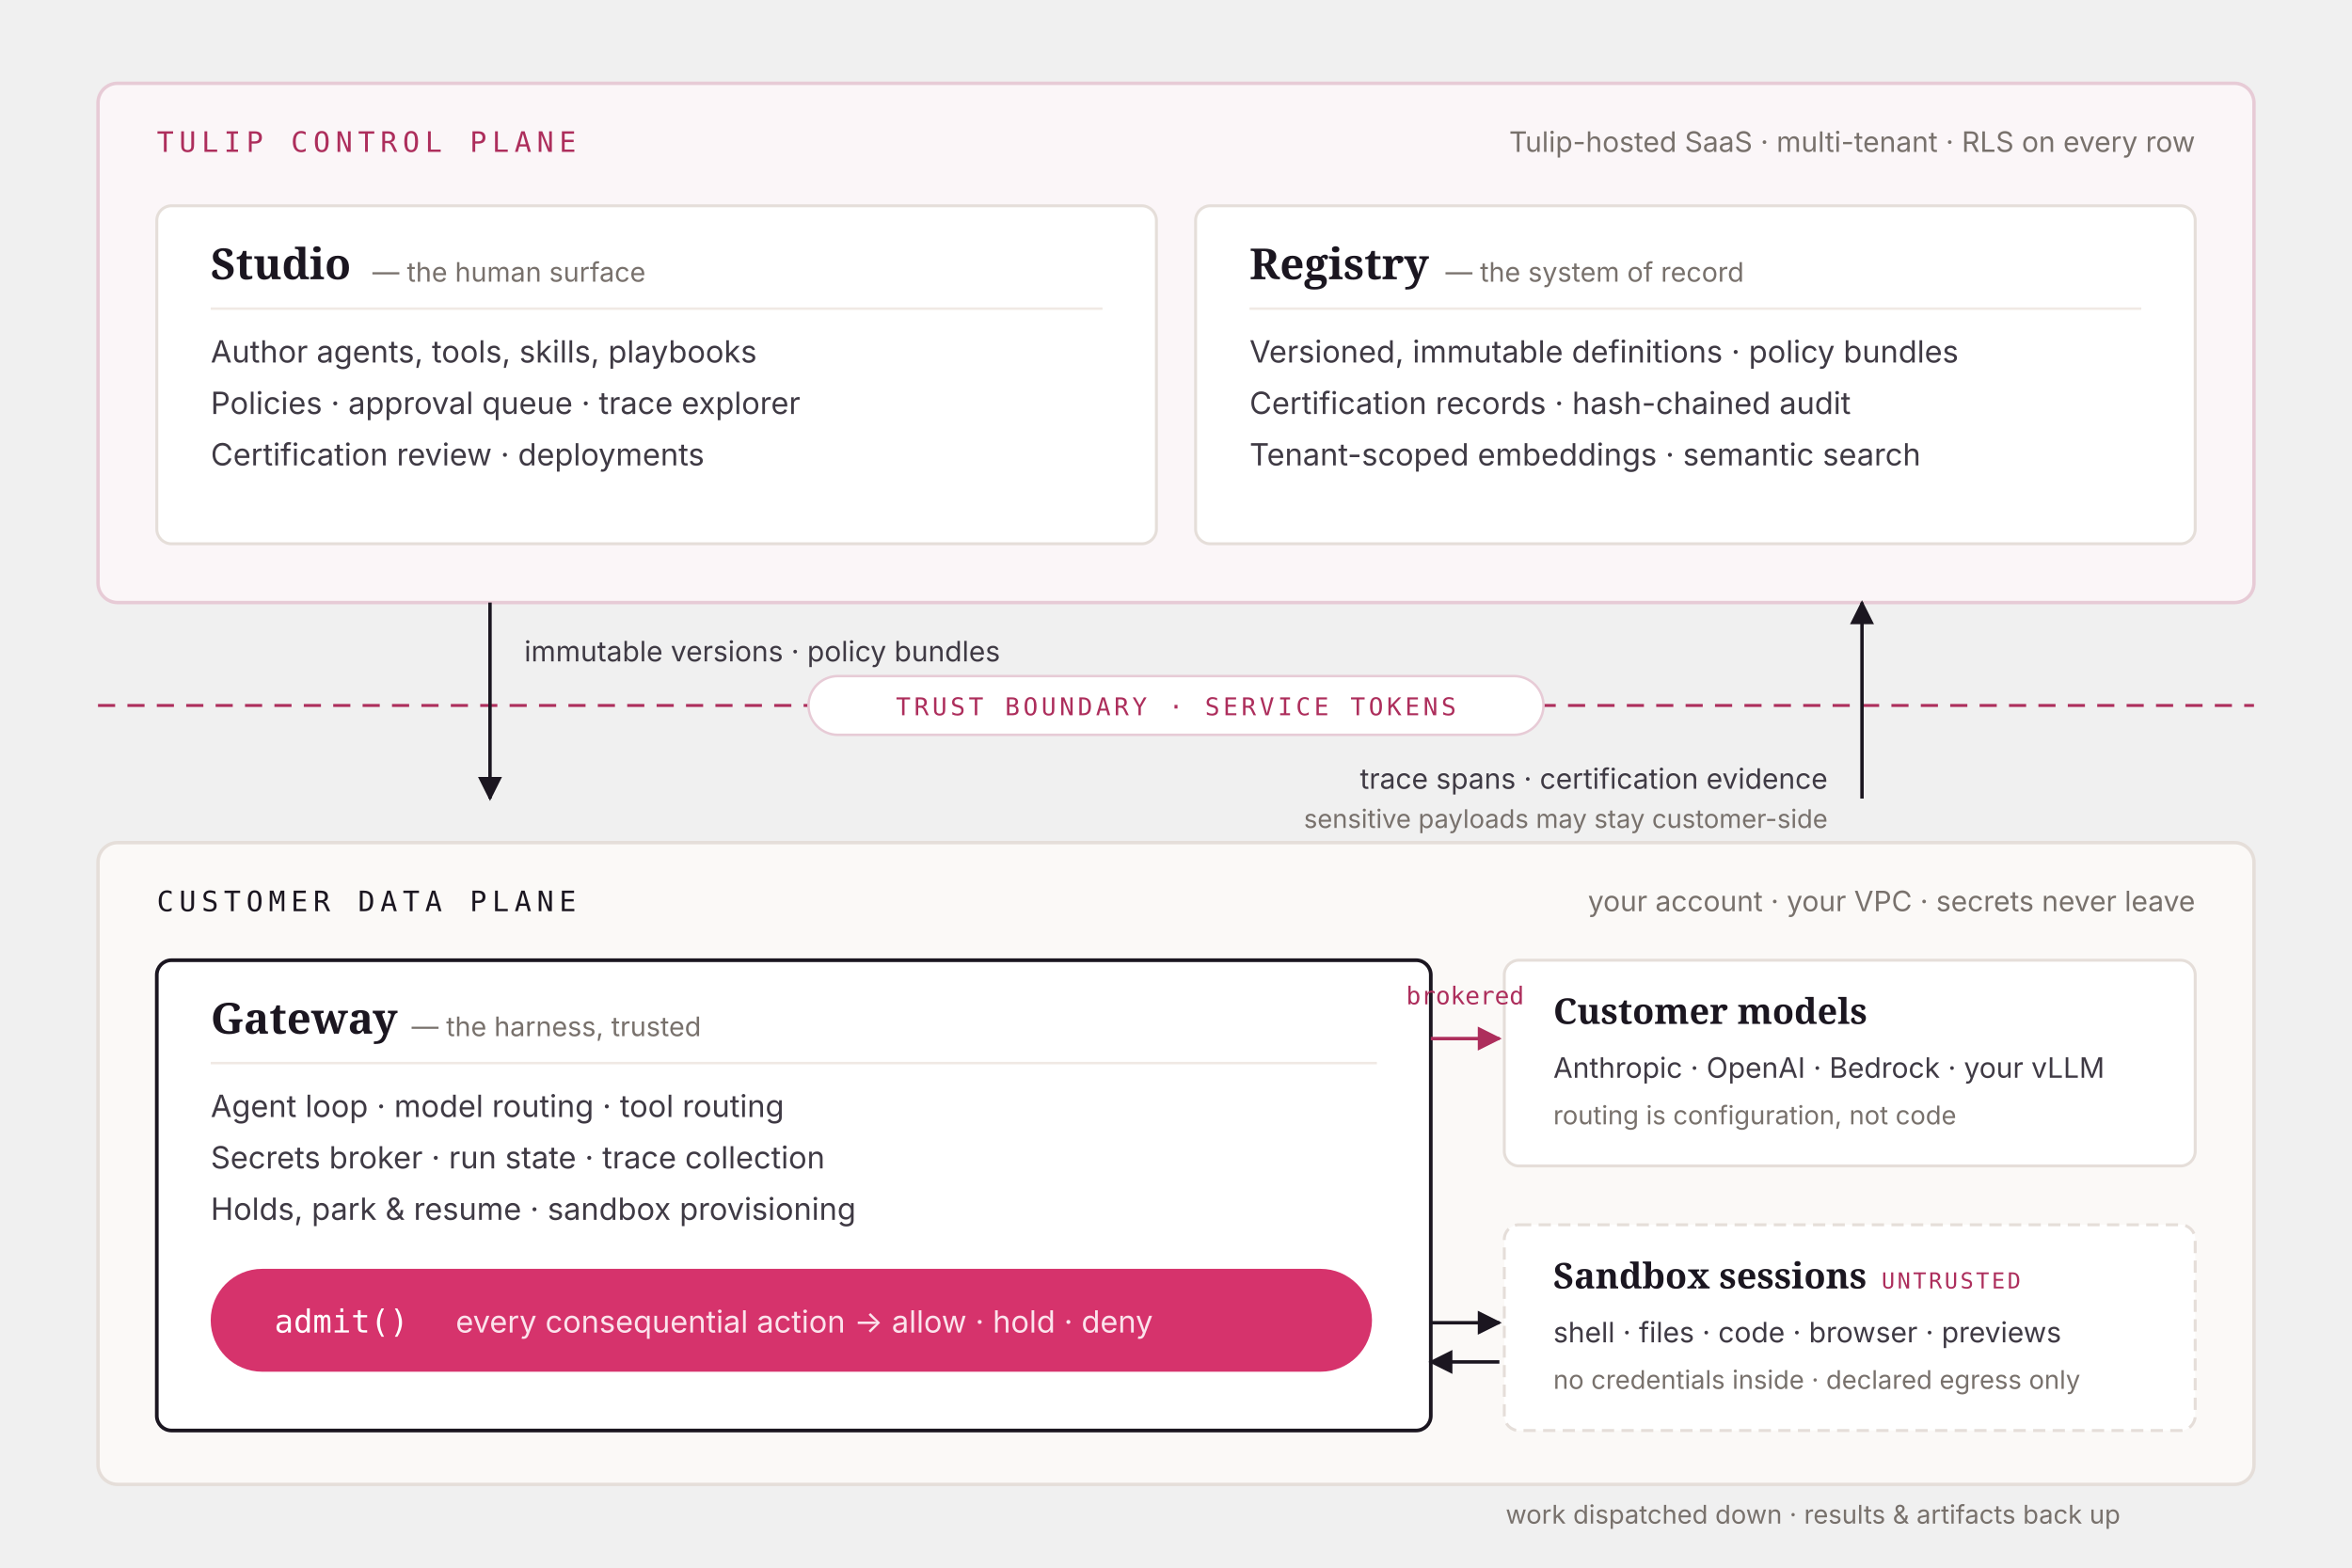
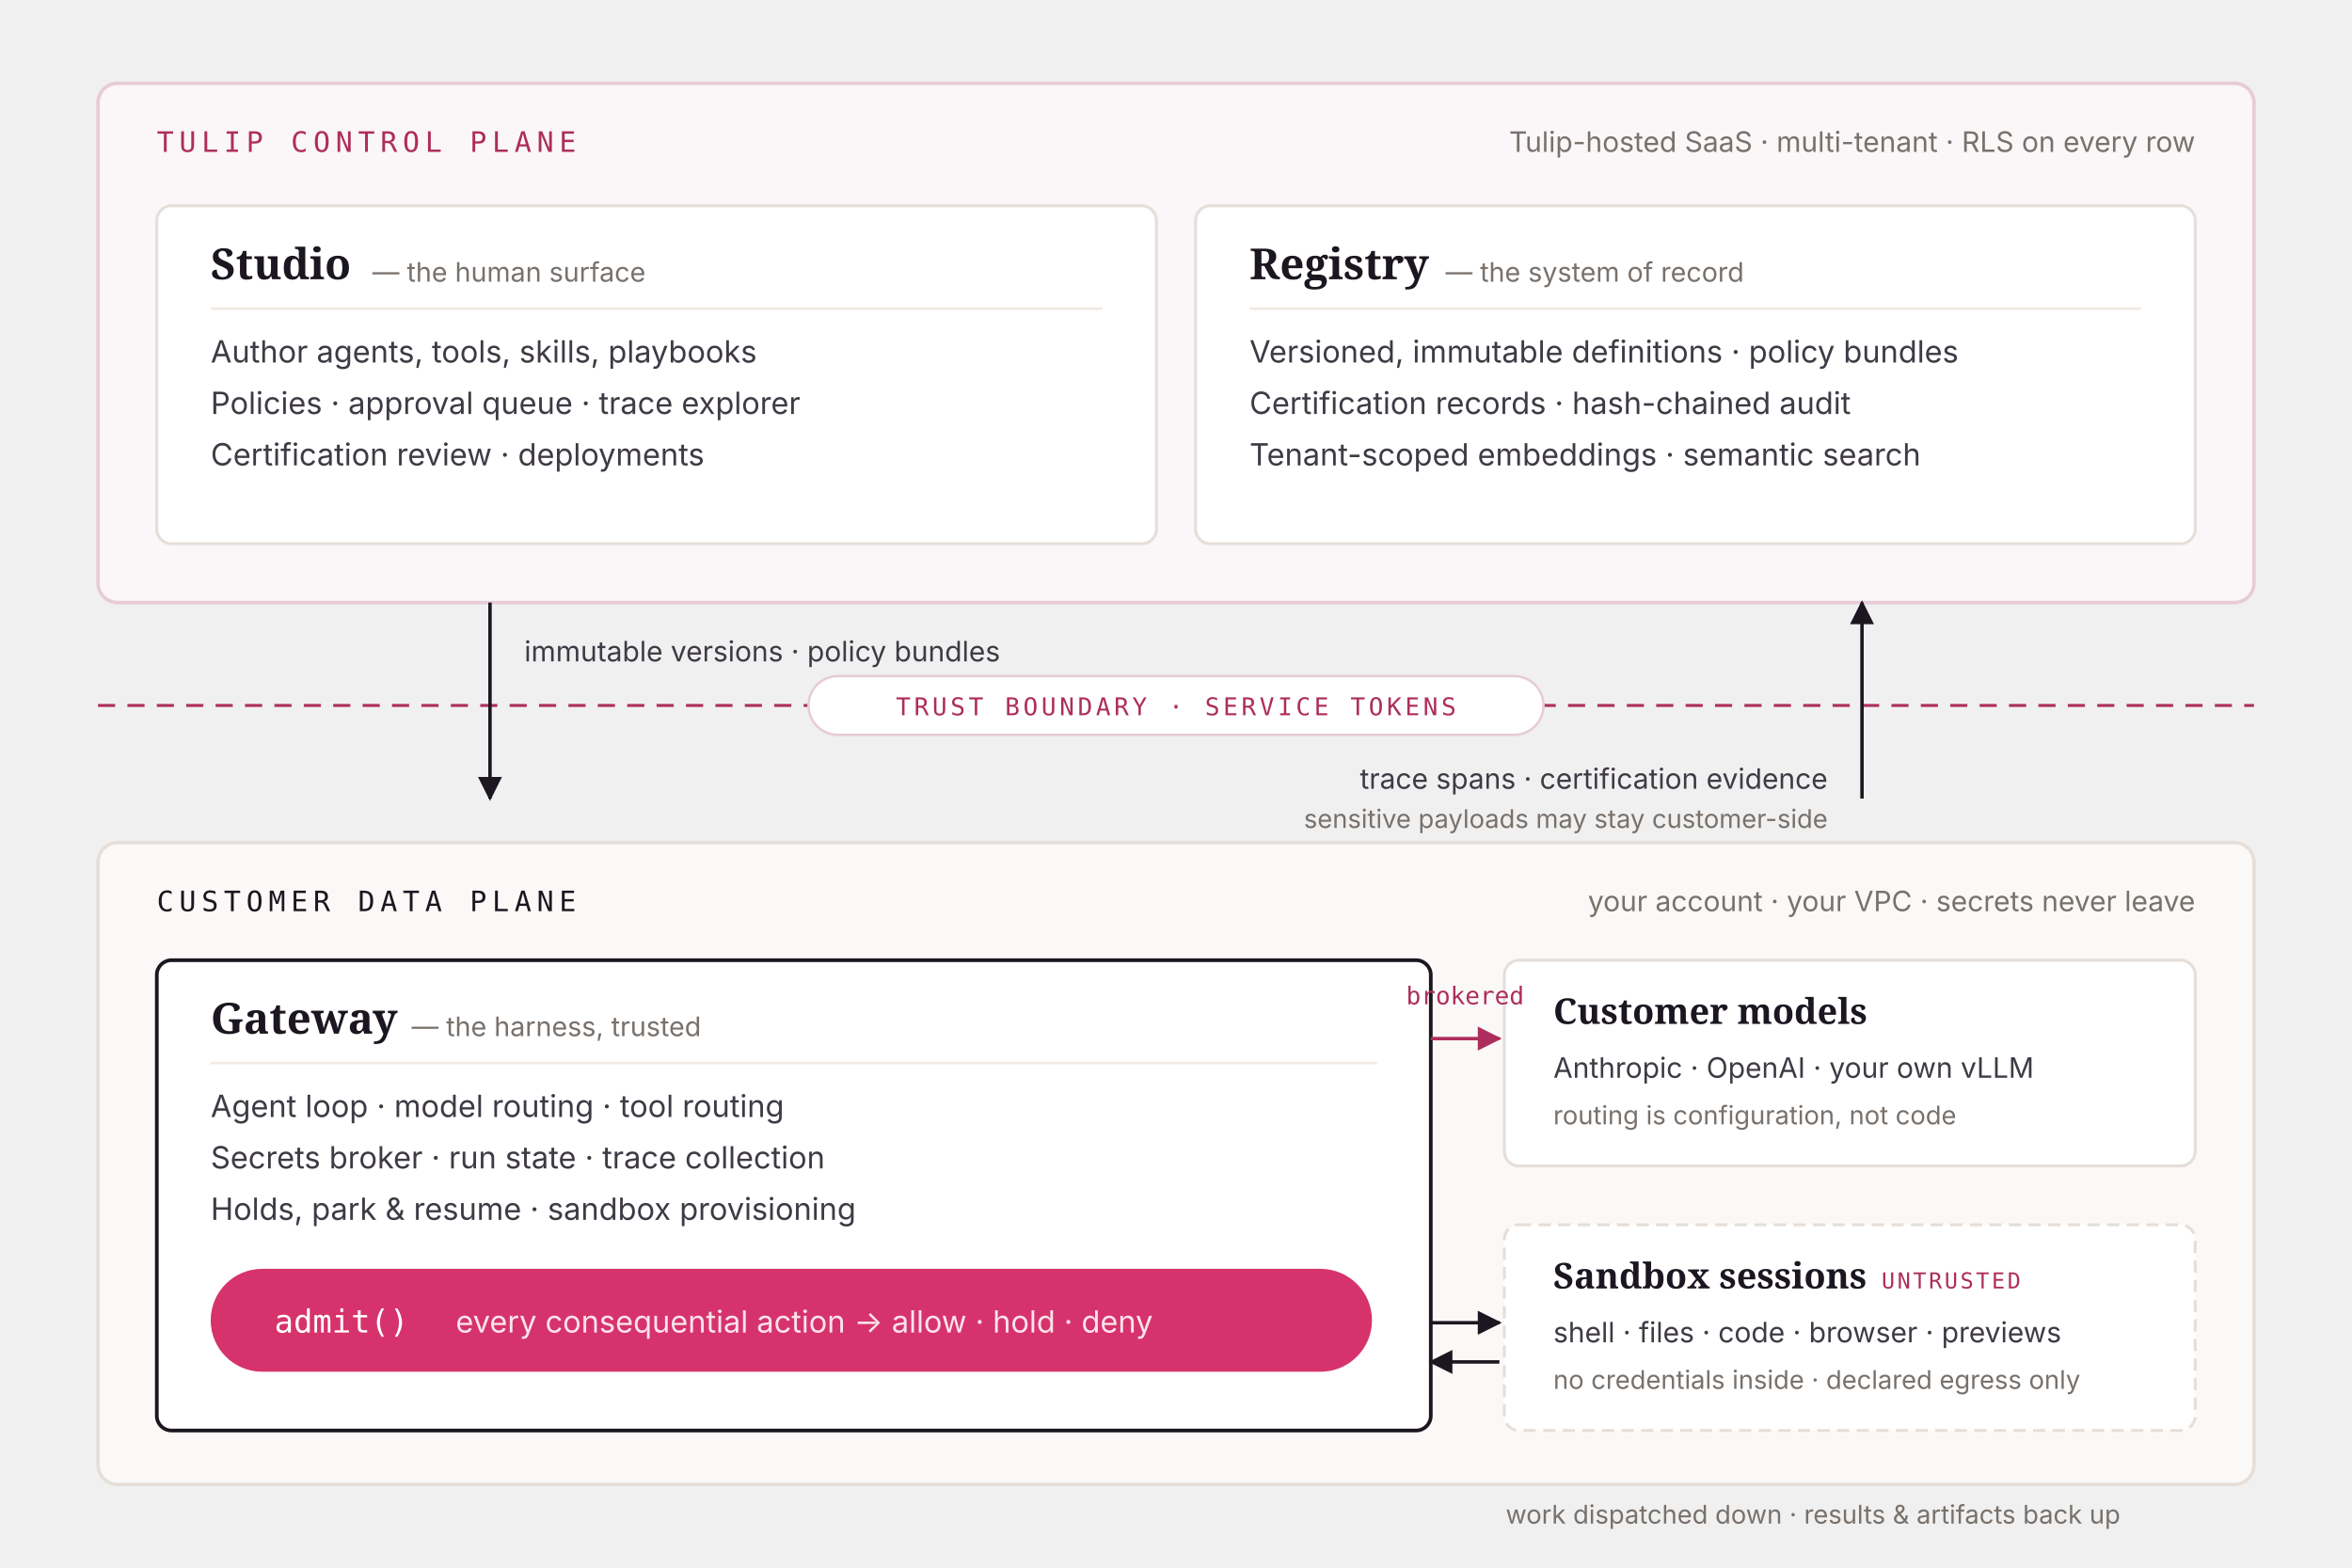
<svg xmlns="http://www.w3.org/2000/svg" viewBox="0 0 960 640" font-family="Inter, Helvetica, Arial, sans-serif">
  <defs>
    <marker id="arr" viewBox="0 0 10 10" refX="9" refY="5" markerWidth="7" markerHeight="7" orient="auto-start-reverse">
      <path d="M0,0 L10,5 L0,10 z" fill="#1B1620" />
    </marker>
    <marker id="arrR" viewBox="0 0 10 10" refX="9" refY="5" markerWidth="7" markerHeight="7" orient="auto-start-reverse">
      <path d="M0,0 L10,5 L0,10 z" fill="#AD2E5C" />
    </marker>
  </defs>
  <rect x="40" y="34" width="880" height="212" rx="8" fill="#FBF6F8" stroke="#E7CBD6" stroke-width="1.4" />
  <text x="64" y="62" font-family="'JetBrains Mono', monospace" font-size="11.5" letter-spacing="2.2" fill="#AD2E5C" font-weight="500">TULIP CONTROL PLANE</text>
  <text x="896" y="62" text-anchor="end" font-size="11.5" fill="#78716C">Tulip-hosted SaaS · multi-tenant · RLS on every row</text>
  <rect x="64" y="84" width="408" height="138" rx="6" fill="#FFFFFF" stroke="#E5DED9" stroke-width="1.2" />
  <text x="86" y="114" font-family="Fraunces, Georgia, serif" font-size="17.5" font-weight="600" fill="#1B1620">Studio</text>
  <text x="86" y="115" font-size="11" fill="#78716C" dx="66">— the human surface</text>
  <line x1="86" y1="126" x2="450" y2="126" stroke="#F0E9E4" stroke-width="1" />
  <text x="86" y="148" font-size="12.5" fill="#3F3A44">Author agents, tools, skills, playbooks</text>
  <text x="86" y="169" font-size="12.5" fill="#3F3A44">Policies · approval queue · trace explorer</text>
  <text x="86" y="190" font-size="12.5" fill="#3F3A44">Certification review · deployments</text>
  <rect x="488" y="84" width="408" height="138" rx="6" fill="#FFFFFF" stroke="#E5DED9" stroke-width="1.2" />
  <text x="510" y="114" font-family="Fraunces, Georgia, serif" font-size="17.5" font-weight="600" fill="#1B1620">Registry</text>
  <text x="510" y="115" font-size="11" fill="#78716C" dx="80">— the system of record</text>
  <line x1="510" y1="126" x2="874" y2="126" stroke="#F0E9E4" stroke-width="1" />
  <text x="510" y="148" font-size="12.5" fill="#3F3A44">Versioned, immutable definitions · policy bundles</text>
  <text x="510" y="169" font-size="12.5" fill="#3F3A44">Certification records · hash-chained audit</text>
  <text x="510" y="190" font-size="12.5" fill="#3F3A44">Tenant-scoped embeddings · semantic search</text>
  <line x1="40" y1="288" x2="920" y2="288" stroke="#AD2E5C" stroke-width="1.2" stroke-dasharray="7 5" />
  <rect x="330" y="276" width="300" height="24" rx="12" fill="#FFFFFF" stroke="#E7CBD6" stroke-width="1" />
  <text x="480" y="292" text-anchor="middle" font-family="'JetBrains Mono', monospace" font-size="10" letter-spacing="1.4" fill="#AD2E5C">TRUST BOUNDARY · SERVICE TOKENS</text>
  <line x1="200" y1="246" x2="200" y2="326" stroke="#1B1620" stroke-width="1.4" marker-end="url(#arr)" />
  <text x="214" y="270" font-size="11.5" fill="#3F3A44">immutable versions · policy bundles</text>
  <line x1="760" y1="326" x2="760" y2="246" stroke="#1B1620" stroke-width="1.4" marker-end="url(#arr)" />
  <text x="746" y="322" font-size="11.5" fill="#3F3A44" text-anchor="end">trace spans · certification evidence</text>
  <text x="746" y="338" font-size="10.5" fill="#78716C" text-anchor="end">sensitive payloads may stay customer-side</text>
  <rect x="40" y="344" width="880" height="262" rx="8" fill="#FBF9F7" stroke="#E5DED9" stroke-width="1.4" />
  <text x="64" y="372" font-family="'JetBrains Mono', monospace" font-size="11.5" letter-spacing="2.2" fill="#1B1620" font-weight="500">CUSTOMER DATA PLANE</text>
  <text x="896" y="372" text-anchor="end" font-size="11.5" fill="#78716C">your account · your VPC · secrets never leave</text>
  <rect x="64" y="392" width="520" height="192" rx="6" fill="#FFFFFF" stroke="#1B1620" stroke-width="1.5" />
  <text x="86" y="422" font-family="Fraunces, Georgia, serif" font-size="17.5" font-weight="600" fill="#1B1620">Gateway</text>
  <text x="86" y="423" font-size="11" fill="#78716C" dx="82">— the harness, trusted</text>
  <line x1="86" y1="434" x2="562" y2="434" stroke="#F0E9E4" stroke-width="1" />
  <text x="86" y="456" font-size="12.5" fill="#3F3A44">Agent loop · model routing · tool routing</text>
  <text x="86" y="477" font-size="12.5" fill="#3F3A44">Secrets broker · run state · trace collection</text>
  <text x="86" y="498" font-size="12.5" fill="#3F3A44">Holds, park &amp; resume · sandbox provisioning</text>
  <rect x="86" y="518" width="474" height="42" rx="21" fill="#D6336C" />
  <text x="112" y="544" font-family="'JetBrains Mono', monospace" font-size="13" fill="#FFFFFF" font-weight="500">admit()</text>
  <text x="186" y="544" font-size="12.5" fill="#FBE3EC">every consequential action → allow · hold · deny</text>
  <rect x="614" y="392" width="282" height="84" rx="6" fill="#FFFFFF" stroke="#E5DED9" stroke-width="1.2" />
  <text x="634" y="418" font-family="Fraunces, Georgia, serif" font-size="14.5" font-weight="600" fill="#1B1620">Customer models</text>
-   <text x="634" y="440" font-size="11.5" fill="#3F3A44">Anthropic · OpenAI · Bedrock · your vLLM</text>
+   <text x="634" y="440" font-size="11.5" fill="#3F3A44">Anthropic · OpenAI · your own vLLM</text>
  <text x="634" y="459" font-size="10.5" fill="#78716C">routing is configuration, not code</text>
  <rect x="614" y="500" width="282" height="84" rx="6" fill="#FFFFFF" stroke="#E5DED9" stroke-width="1.2" stroke-dasharray="5 3" />
  <text x="634" y="526" font-family="Fraunces, Georgia, serif" font-size="14.5" font-weight="600" fill="#1B1620">Sandbox sessions</text>
  <text x="768" y="526" font-family="'JetBrains Mono', monospace" font-size="9" letter-spacing="1" fill="#AD2E5C">UNTRUSTED</text>
  <text x="634" y="548" font-size="11.5" fill="#3F3A44">shell · files · code · browser · previews</text>
  <text x="634" y="567" font-size="10.5" fill="#78716C">no credentials inside · declared egress only</text>
  <line x1="584" y1="424" x2="612" y2="424" stroke="#AD2E5C" stroke-width="1.4" marker-end="url(#arrR)" />
  <text x="598" y="410" text-anchor="middle" font-size="10" fill="#AD2E5C" font-family="'JetBrains Mono', monospace">brokered</text>
  <line x1="584" y1="540" x2="612" y2="540" stroke="#1B1620" stroke-width="1.4" marker-end="url(#arr)" />
  <line x1="612" y1="556" x2="584" y2="556" stroke="#1B1620" stroke-width="1.4" marker-end="url(#arr)" />
  <text x="598" y="596" text-anchor="middle" font-size="10" fill="#78716C" font-family="'JetBrains Mono', monospace" />
  <text x="740" y="622" font-size="10.5" fill="#78716C" text-anchor="middle">work dispatched down · results &amp; artifacts back up</text>
</svg>
